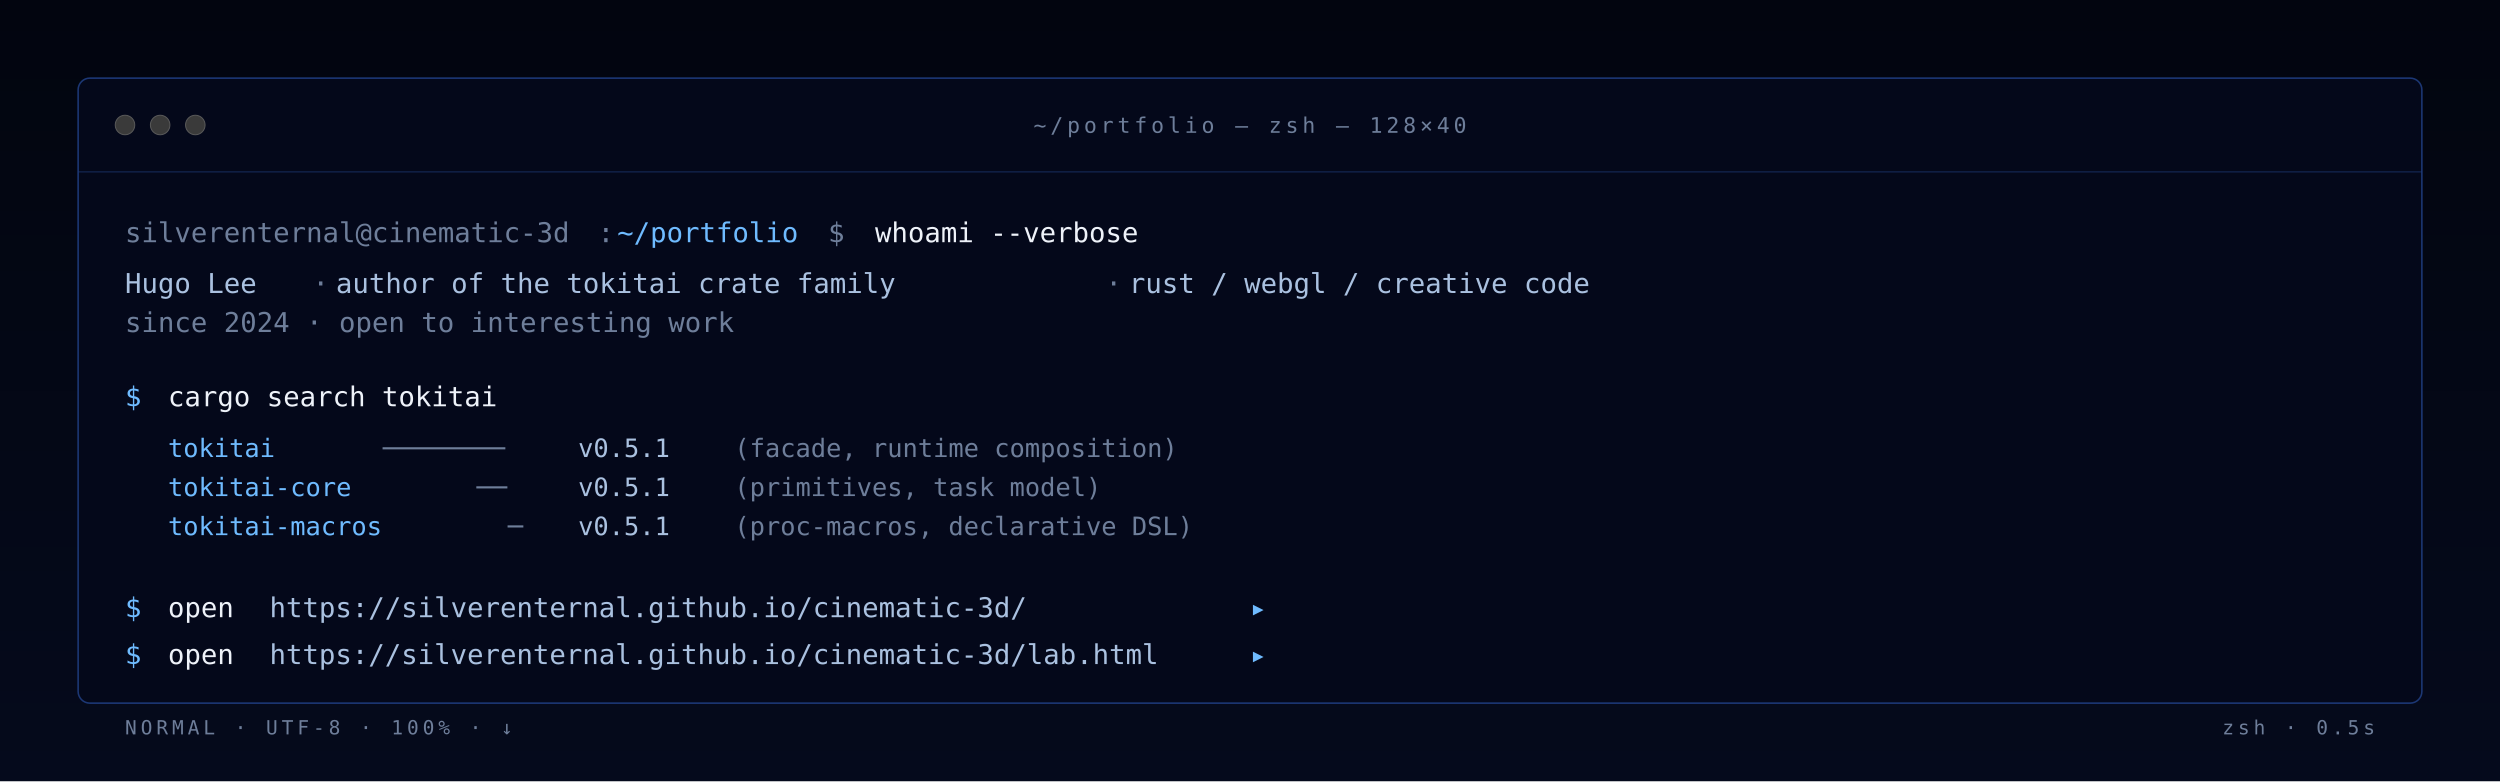
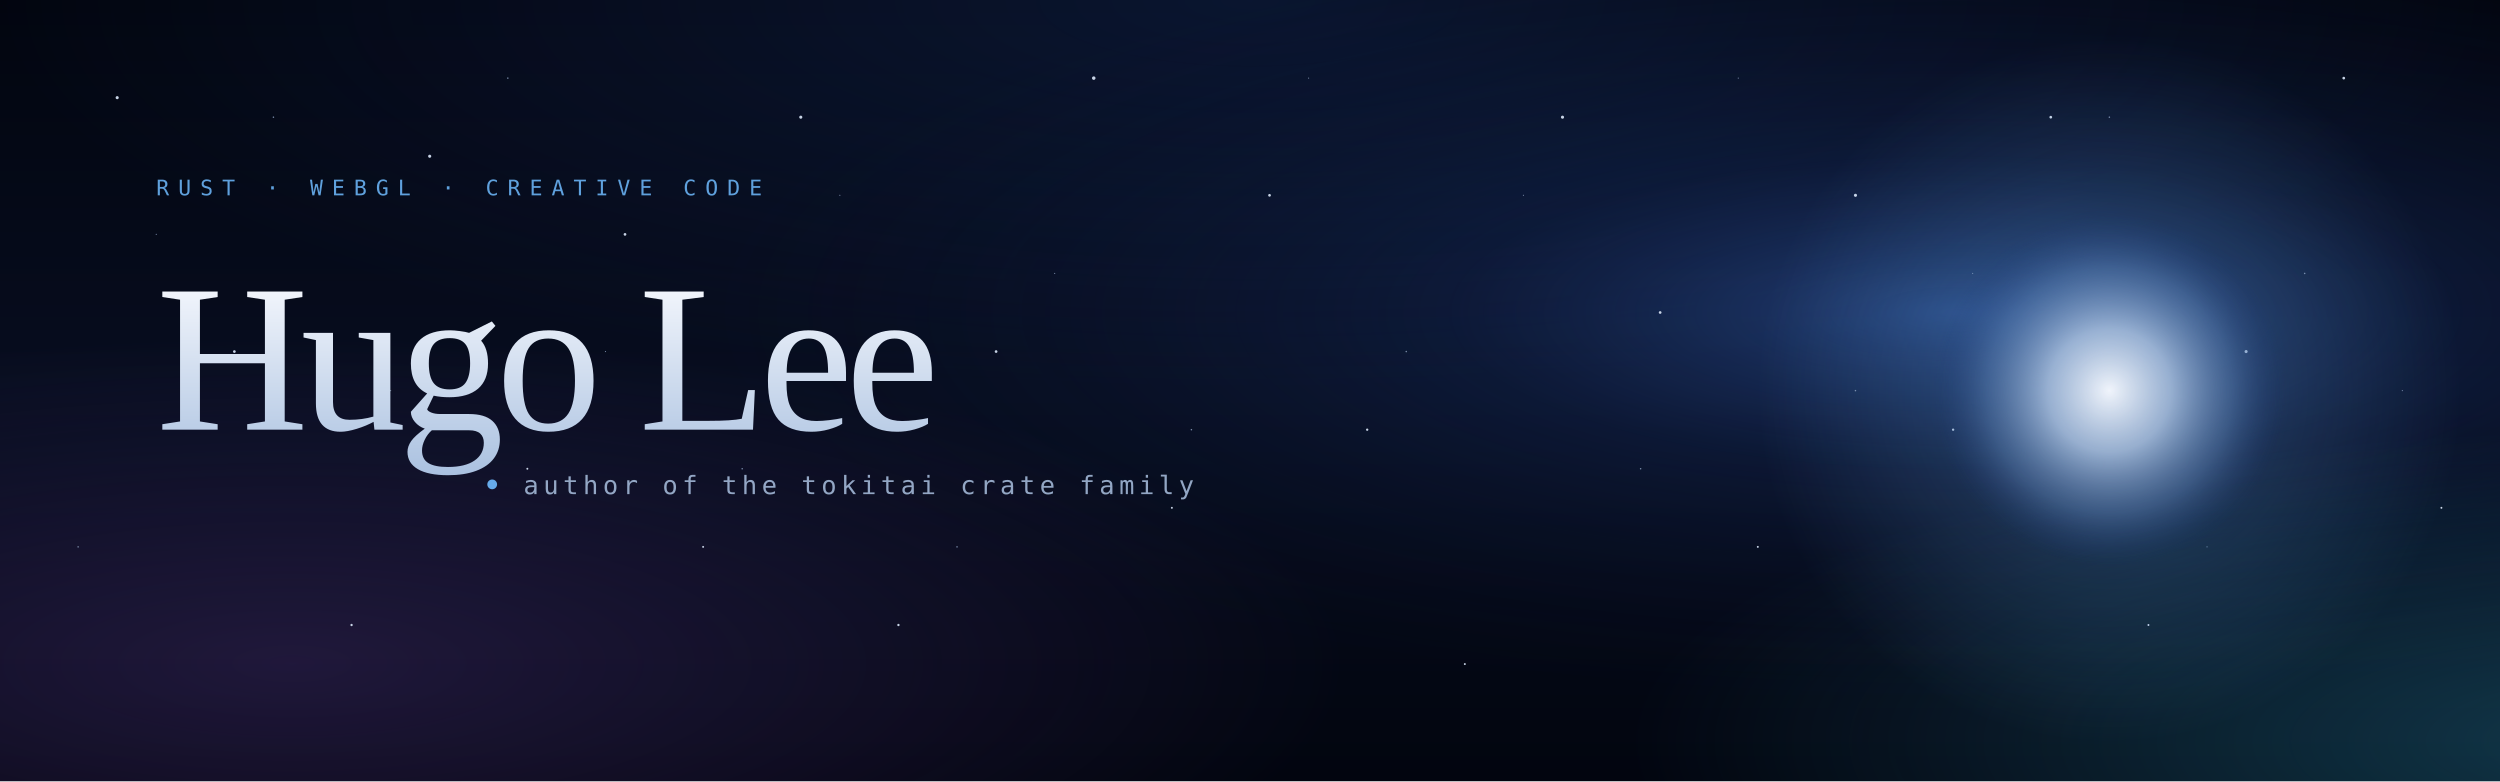
<svg xmlns="http://www.w3.org/2000/svg" viewBox="0 0 1280 400" preserveAspectRatio="xMidYMid meet">
  <defs>
    <linearGradient id="bg" x1="0" y1="0" x2="0" y2="1">
      <stop offset="0%" stop-color="#02050f" />
-       <stop offset="100%" stop-color="#050a1c" />
+       <stop offset="50%" stop-color="#070d1f" />
+       <stop offset="100%" stop-color="#02050f" />
+     </linearGradient>
+     <radialGradient id="nebulaA" cx="0.78" cy="0.4" r="0.5">
+       <stop offset="0%" stop-color="#3b6cc4" stop-opacity="0.55" />
+       <stop offset="40%" stop-color="#1d3a7a" stop-opacity="0.25" />
+       <stop offset="100%" stop-color="#0a1530" stop-opacity="0" />
+     </radialGradient>
+     <radialGradient id="nebulaB" cx="0.12" cy="0.85" r="0.42">
+       <stop offset="0%" stop-color="#5b3a8c" stop-opacity="0.32" />
+       <stop offset="100%" stop-color="#5b3a8c" stop-opacity="0" />
+     </radialGradient>
+     <radialGradient id="nebulaC" cx="1.05" cy="0.95" r="0.4">
+       <stop offset="0%" stop-color="#2a8aa8" stop-opacity="0.38" />
+       <stop offset="100%" stop-color="#2a8aa8" stop-opacity="0" />
+     </radialGradient>
+     <radialGradient id="nebulaD" cx="0.5" cy="0.0" r="0.5">
+       <stop offset="0%" stop-color="#1d3a7a" stop-opacity="0.3" />
+       <stop offset="100%" stop-color="#1d3a7a" stop-opacity="0" />
+     </radialGradient>
+     <radialGradient id="body" cx="0.5" cy="0.5" r="0.5">
+       <stop offset="0%" stop-color="#f0f4fb" />
+       <stop offset="35%" stop-color="#aac1e0" stop-opacity="0.85" />
+       <stop offset="70%" stop-color="#5b7fb3" stop-opacity="0.45" />
+       <stop offset="100%" stop-color="#1d3a7a" stop-opacity="0" />
+     </radialGradient>
+     <radialGradient id="bodyGlow" cx="0.5" cy="0.5" r="0.5">
+       <stop offset="0%" stop-color="#6fbbff" stop-opacity="0.3" />
+       <stop offset="100%" stop-color="#6fbbff" stop-opacity="0" />
+     </radialGradient>
+     <linearGradient id="textGrad" x1="0" y1="0" x2="0" y2="1">
+       <stop offset="0%" stop-color="#f0f4fb" />
+       <stop offset="100%" stop-color="#aac1e0" />
+     </linearGradient>
+     <linearGradient id="lineGrad" x1="0" y1="0" x2="1" y2="0">
+       <stop offset="0%" stop-color="#6fbbff" stop-opacity="0" />
+       <stop offset="50%" stop-color="#6fbbff" stop-opacity="0.7" />
+       <stop offset="100%" stop-color="#6fbbff" stop-opacity="0" />
    </linearGradient>
  </defs>
  <rect width="1280" height="400" fill="url(#bg)" />
-   <rect x="40" y="40" width="1200" height="320" rx="6" fill="#04081a" stroke="#1d3a7a" stroke-width="0.8" opacity="0.95" />
-   <g transform="translate(64 64)">
-     <circle cx="0" cy="0" r="5" fill="#3a3a3a" stroke="#5a5a5a" stroke-width="0.5" />
-     <circle cx="18" cy="0" r="5" fill="#3a3a3a" stroke="#5a5a5a" stroke-width="0.5" />
-     <circle cx="36" cy="0" r="5" fill="#3a3a3a" stroke="#5a5a5a" stroke-width="0.5" />
+   <rect width="1280" height="400" fill="url(#nebulaD)" />
+   <rect width="1280" height="400" fill="url(#nebulaA)" />
+   <rect width="1280" height="400" fill="url(#nebulaB)" />
+   <rect width="1280" height="400" fill="url(#nebulaC)" />
+   <g fill="#c8d4e6">
+     <circle cx="60" cy="50" r="0.8" />
+     <circle cx="120" cy="180" r="0.7" />
+     <circle cx="180" cy="320" r="0.6" />
+     <circle cx="220" cy="80" r="0.8" />
+     <circle cx="270" cy="240" r="0.5" />
+     <circle cx="320" cy="120" r="0.7" />
+     <circle cx="360" cy="280" r="0.5" />
+     <circle cx="410" cy="60" r="0.8" />
+     <circle cx="460" cy="320" r="0.6" />
+     <circle cx="510" cy="180" r="0.7" />
+     <circle cx="560" cy="40" r="0.9" />
+     <circle cx="600" cy="260" r="0.5" />
+     <circle cx="650" cy="100" r="0.7" />
+     <circle cx="700" cy="220" r="0.6" />
+     <circle cx="750" cy="340" r="0.5" />
+     <circle cx="800" cy="60" r="0.8" />
+     <circle cx="850" cy="160" r="0.7" />
+     <circle cx="900" cy="280" r="0.5" />
+     <circle cx="950" cy="100" r="0.8" />
+     <circle cx="1000" cy="220" r="0.6" />
+     <circle cx="1050" cy="60" r="0.7" />
+     <circle cx="1100" cy="320" r="0.5" />
+     <circle cx="1150" cy="180" r="0.8" />
+     <circle cx="1200" cy="40" r="0.7" />
+     <circle cx="1250" cy="260" r="0.5" />
  </g>
-   <text x="640" y="68" font-family="JetBrains Mono, Menlo, monospace" font-size="11" letter-spacing="0.18em" fill="#6e7e9a" text-anchor="middle">~/portfolio — zsh — 128×40</text>
-   <line x1="40" y1="88" x2="1240" y2="88" stroke="#1d3a7a" stroke-width="0.6" opacity="0.6" />
-   <g font-family="JetBrains Mono, Menlo, monospace" font-size="14">
-     <text x="64" y="124" fill="#6e7e9a">silverenternal@cinematic-3d</text>
-     <text x="306" y="124" fill="#6e7e9a">:</text>
-     <text x="316" y="124" fill="#6fbbff">~/portfolio</text>
-     <text x="424" y="124" fill="#6e7e9a">$</text>
-     <text x="448" y="124" fill="#eef2f9"> whoami --verbose</text>
-     <text x="64" y="150" fill="#aac1e0">Hugo Lee</text>
-     <text x="160" y="150" fill="#6e7e9a">·</text>
-     <text x="172" y="150" fill="#aac1e0">author of the tokitai crate family</text>
-     <text x="566" y="150" fill="#6e7e9a">·</text>
-     <text x="578" y="150" fill="#aac1e0">rust / webgl / creative code</text>
-     <text x="64" y="170" fill="#6e7e9a">since 2024 · open to interesting work</text>
-     <text x="64" y="208" fill="#6fbbff">$</text>
-     <text x="86" y="208" fill="#eef2f9"> cargo search tokitai</text>
-     <g transform="translate(86 234)" font-size="13">
-       <text x="0" y="0" fill="#6fbbff">tokitai</text>
-       <text x="110" y="0" fill="#6e7e9a">────────</text>
-       <text x="210" y="0" fill="#aac1e0">v0.5.1</text>
-       <text x="290" y="0" fill="#6e7e9a">(facade, runtime composition)</text>
-     </g>
-     <g transform="translate(86 254)" font-size="13">
-       <text x="0" y="0" fill="#6fbbff">tokitai-core</text>
-       <text x="158" y="0" fill="#6e7e9a">──</text>
-       <text x="210" y="0" fill="#aac1e0">v0.5.1</text>
-       <text x="290" y="0" fill="#6e7e9a">(primitives, task model)</text>
-     </g>
-     <g transform="translate(86 274)" font-size="13">
-       <text x="0" y="0" fill="#6fbbff">tokitai-macros</text>
-       <text x="174" y="0" fill="#6e7e9a">─</text>
-       <text x="210" y="0" fill="#aac1e0">v0.5.1</text>
-       <text x="290" y="0" fill="#6e7e9a">(proc-macros, declarative DSL)</text>
-     </g>
-     <text x="64" y="316" fill="#6fbbff">$</text>
-     <text x="86" y="316" fill="#eef2f9"> open</text>
-     <text x="138" y="316" fill="#aac1e0">https://silverenternal.github.io/cinematic-3d/</text>
-     <text x="640" y="316" fill="#6fbbff">▸</text>
-     <text x="64" y="340" fill="#6fbbff">$</text>
-     <text x="86" y="340" fill="#eef2f9"> open</text>
-     <text x="138" y="340" fill="#aac1e0">https://silverenternal.github.io/cinematic-3d/lab.html</text>
-     <text x="640" y="340" fill="#6fbbff">▸</text>
+   <g fill="#7a8ba8">
+     <circle cx="40" cy="280" r="0.4" />
+     <circle cx="80" cy="120" r="0.3" />
+     <circle cx="140" cy="60" r="0.4" />
+     <circle cx="200" cy="200" r="0.3" />
+     <circle cx="260" cy="40" r="0.4" />
+     <circle cx="310" cy="180" r="0.3" />
+     <circle cx="380" cy="240" r="0.4" />
+     <circle cx="430" cy="100" r="0.3" />
+     <circle cx="490" cy="280" r="0.4" />
+     <circle cx="540" cy="140" r="0.3" />
+     <circle cx="610" cy="220" r="0.4" />
+     <circle cx="670" cy="40" r="0.3" />
+     <circle cx="720" cy="180" r="0.4" />
+     <circle cx="780" cy="100" r="0.3" />
+     <circle cx="840" cy="240" r="0.4" />
+     <circle cx="890" cy="40" r="0.3" />
+     <circle cx="950" cy="200" r="0.4" />
+     <circle cx="1010" cy="140" r="0.3" />
+     <circle cx="1080" cy="60" r="0.4" />
+     <circle cx="1130" cy="280" r="0.3" />
+     <circle cx="1180" cy="140" r="0.4" />
+     <circle cx="1230" cy="200" r="0.3" />
  </g>
-   <text x="64" y="376" font-family="JetBrains Mono, Menlo, monospace" font-size="10" letter-spacing="0.2em" fill="#6e7e9a">NORMAL  ·  UTF-8  ·  100%  ·  ↓</text>
-   <text x="1216" y="376" font-family="JetBrains Mono, Menlo, monospace" font-size="10" letter-spacing="0.2em" fill="#6e7e9a" text-anchor="end">zsh · 0.5s</text>
+   <circle cx="1080" cy="200" r="180" fill="url(#bodyGlow)" />
+   <circle cx="1080" cy="200" r="90" fill="url(#body)" />
+   <line x1="0" y1="320" x2="1280" y2="320" stroke="url(#lineGrad)" stroke-width="0.4" />
+   <g>
+     <text x="80" y="100" font-family="JetBrains Mono, Menlo, monospace" font-size="11" letter-spacing="0.42em" fill="#6fbbff" opacity="0.85">RUST  ·  WEBGL  ·  CREATIVE  CODE</text>
+     <text x="80" y="220" font-family="Georgia, 'Times New Roman', serif" font-size="108" font-weight="300" letter-spacing="-4" fill="url(#textGrad)">Hugo Lee</text>
+     <line x1="80" y1="248" x2="240" y2="248" stroke="url(#lineGrad)" stroke-width="1.2" />
+     <circle cx="252" cy="248" r="2.5" fill="#6fbbff" opacity="0.9" />
+     <text x="268" y="253" font-family="JetBrains Mono, Menlo, monospace" font-size="13" letter-spacing="0.18em" fill="#aac1e0" opacity="0.85">author of the tokitai crate family</text>
+   </g>
</svg>
